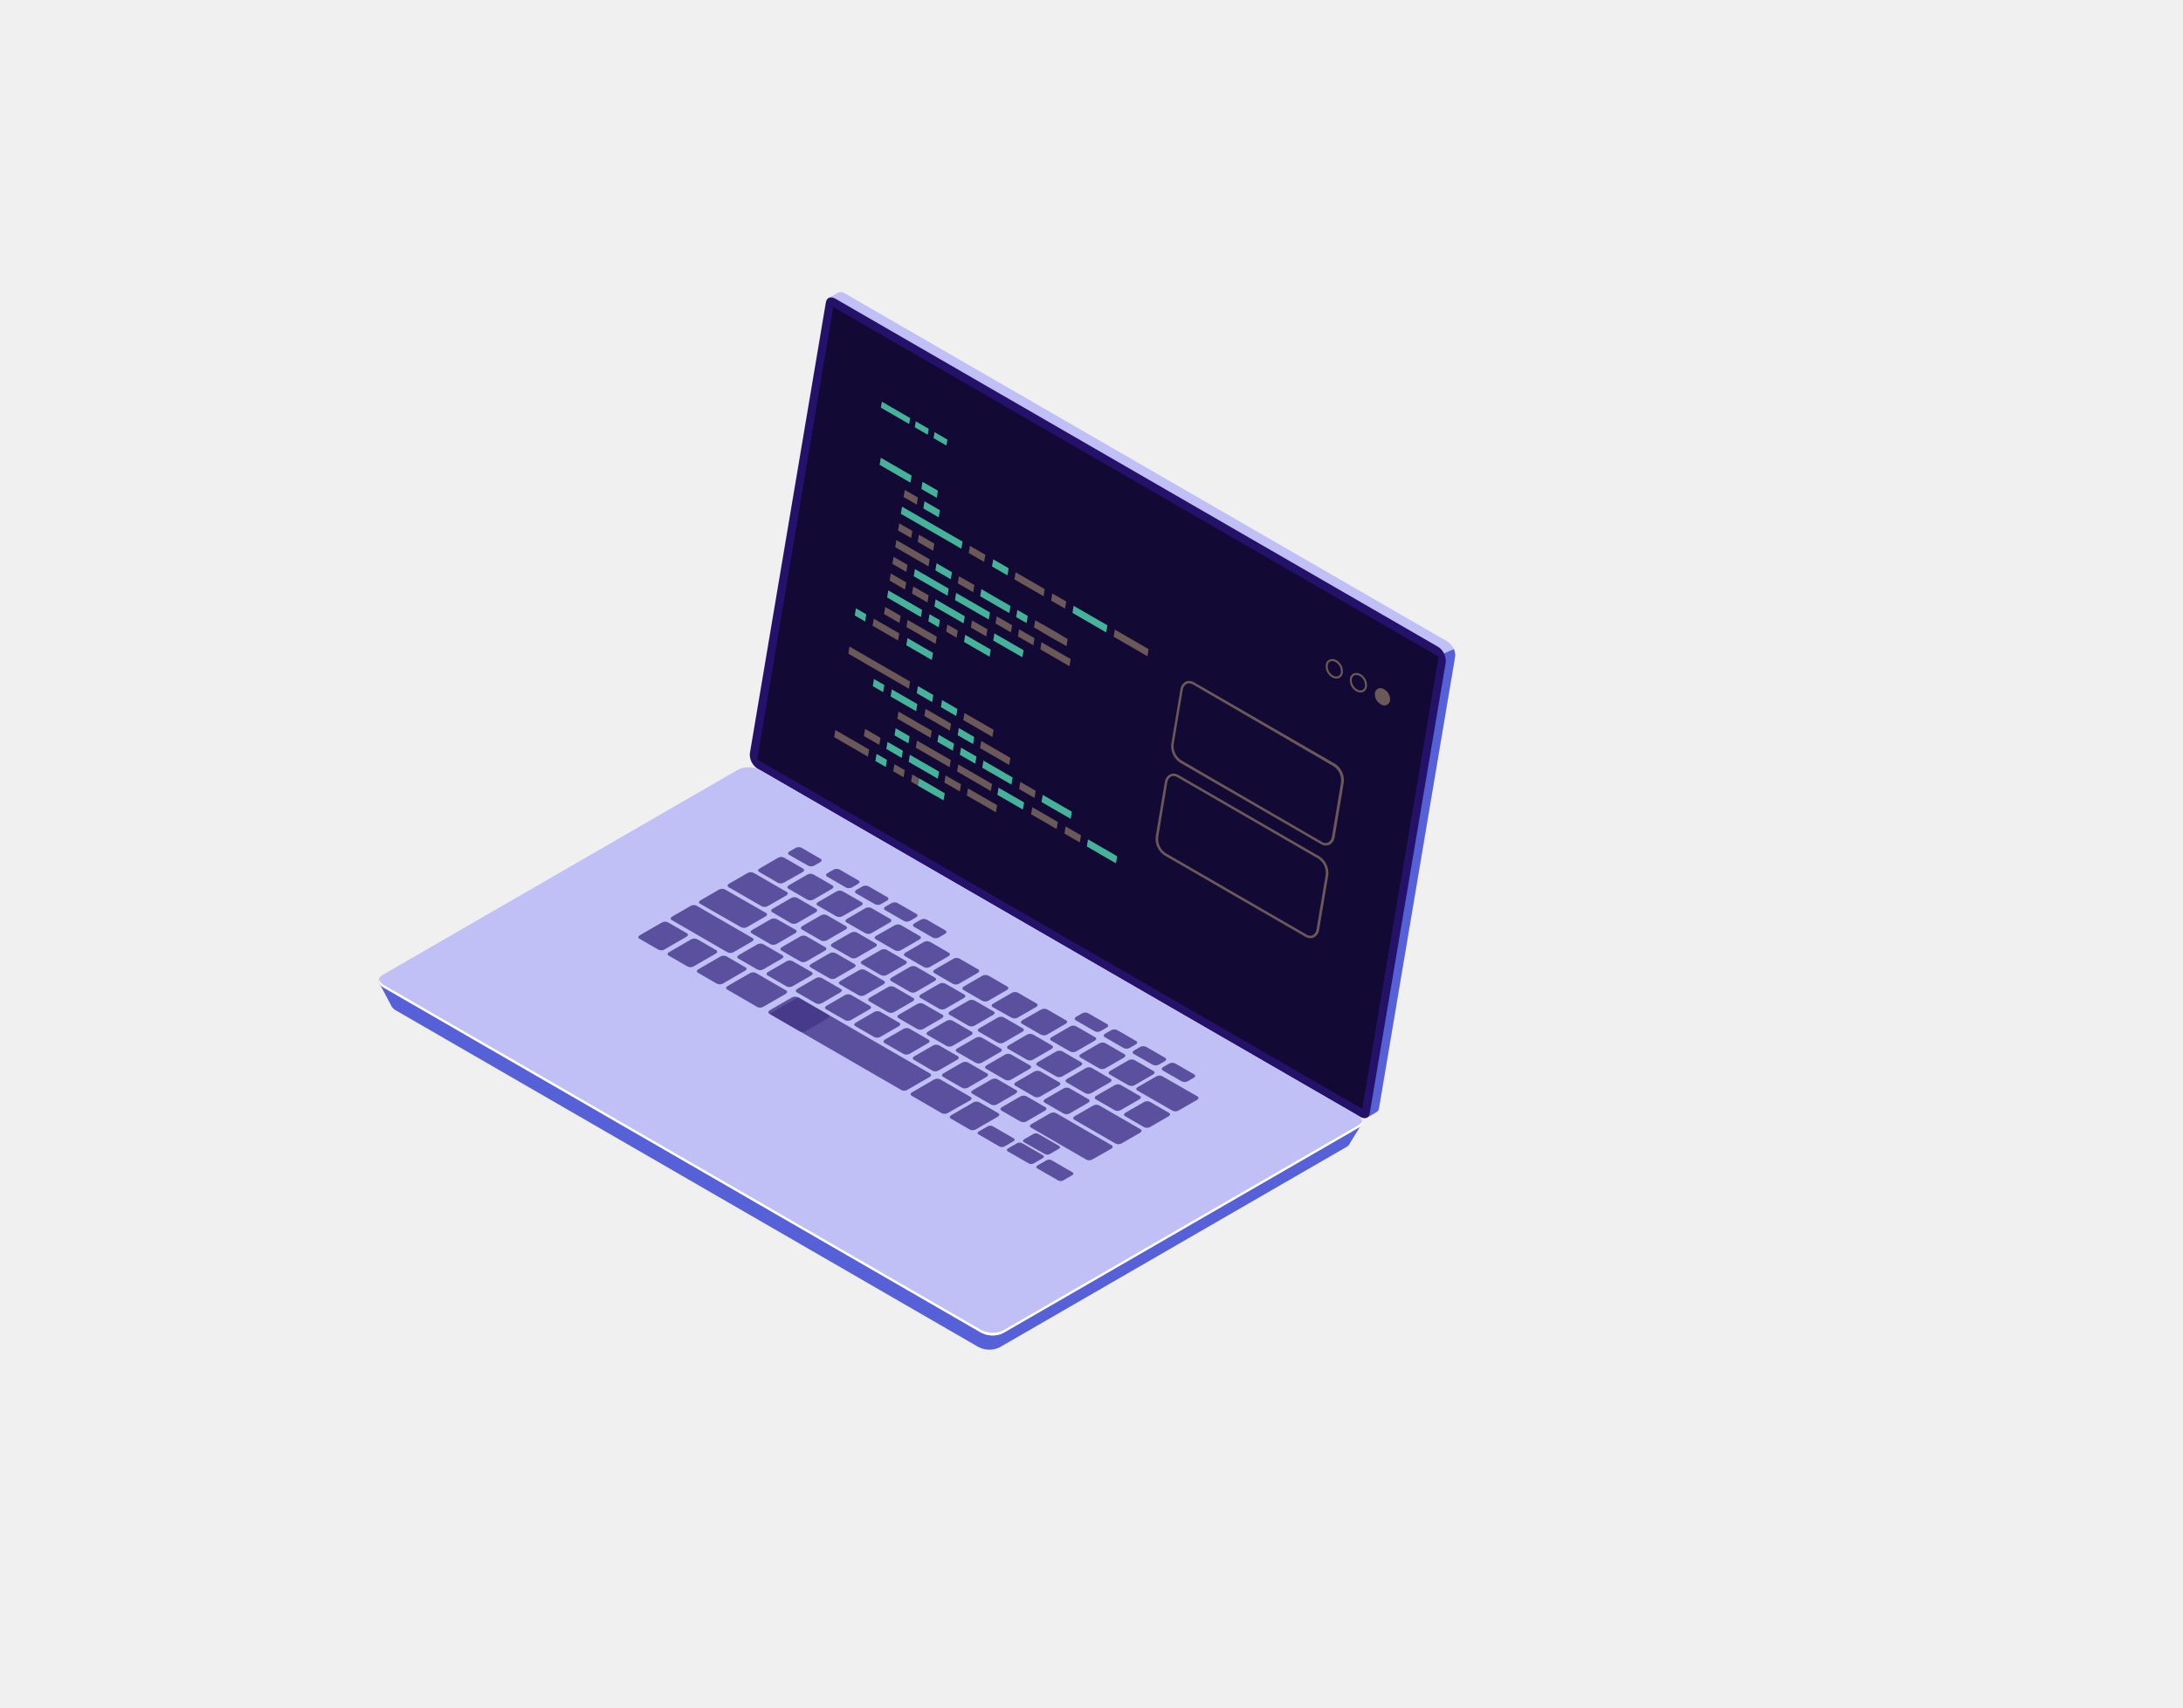
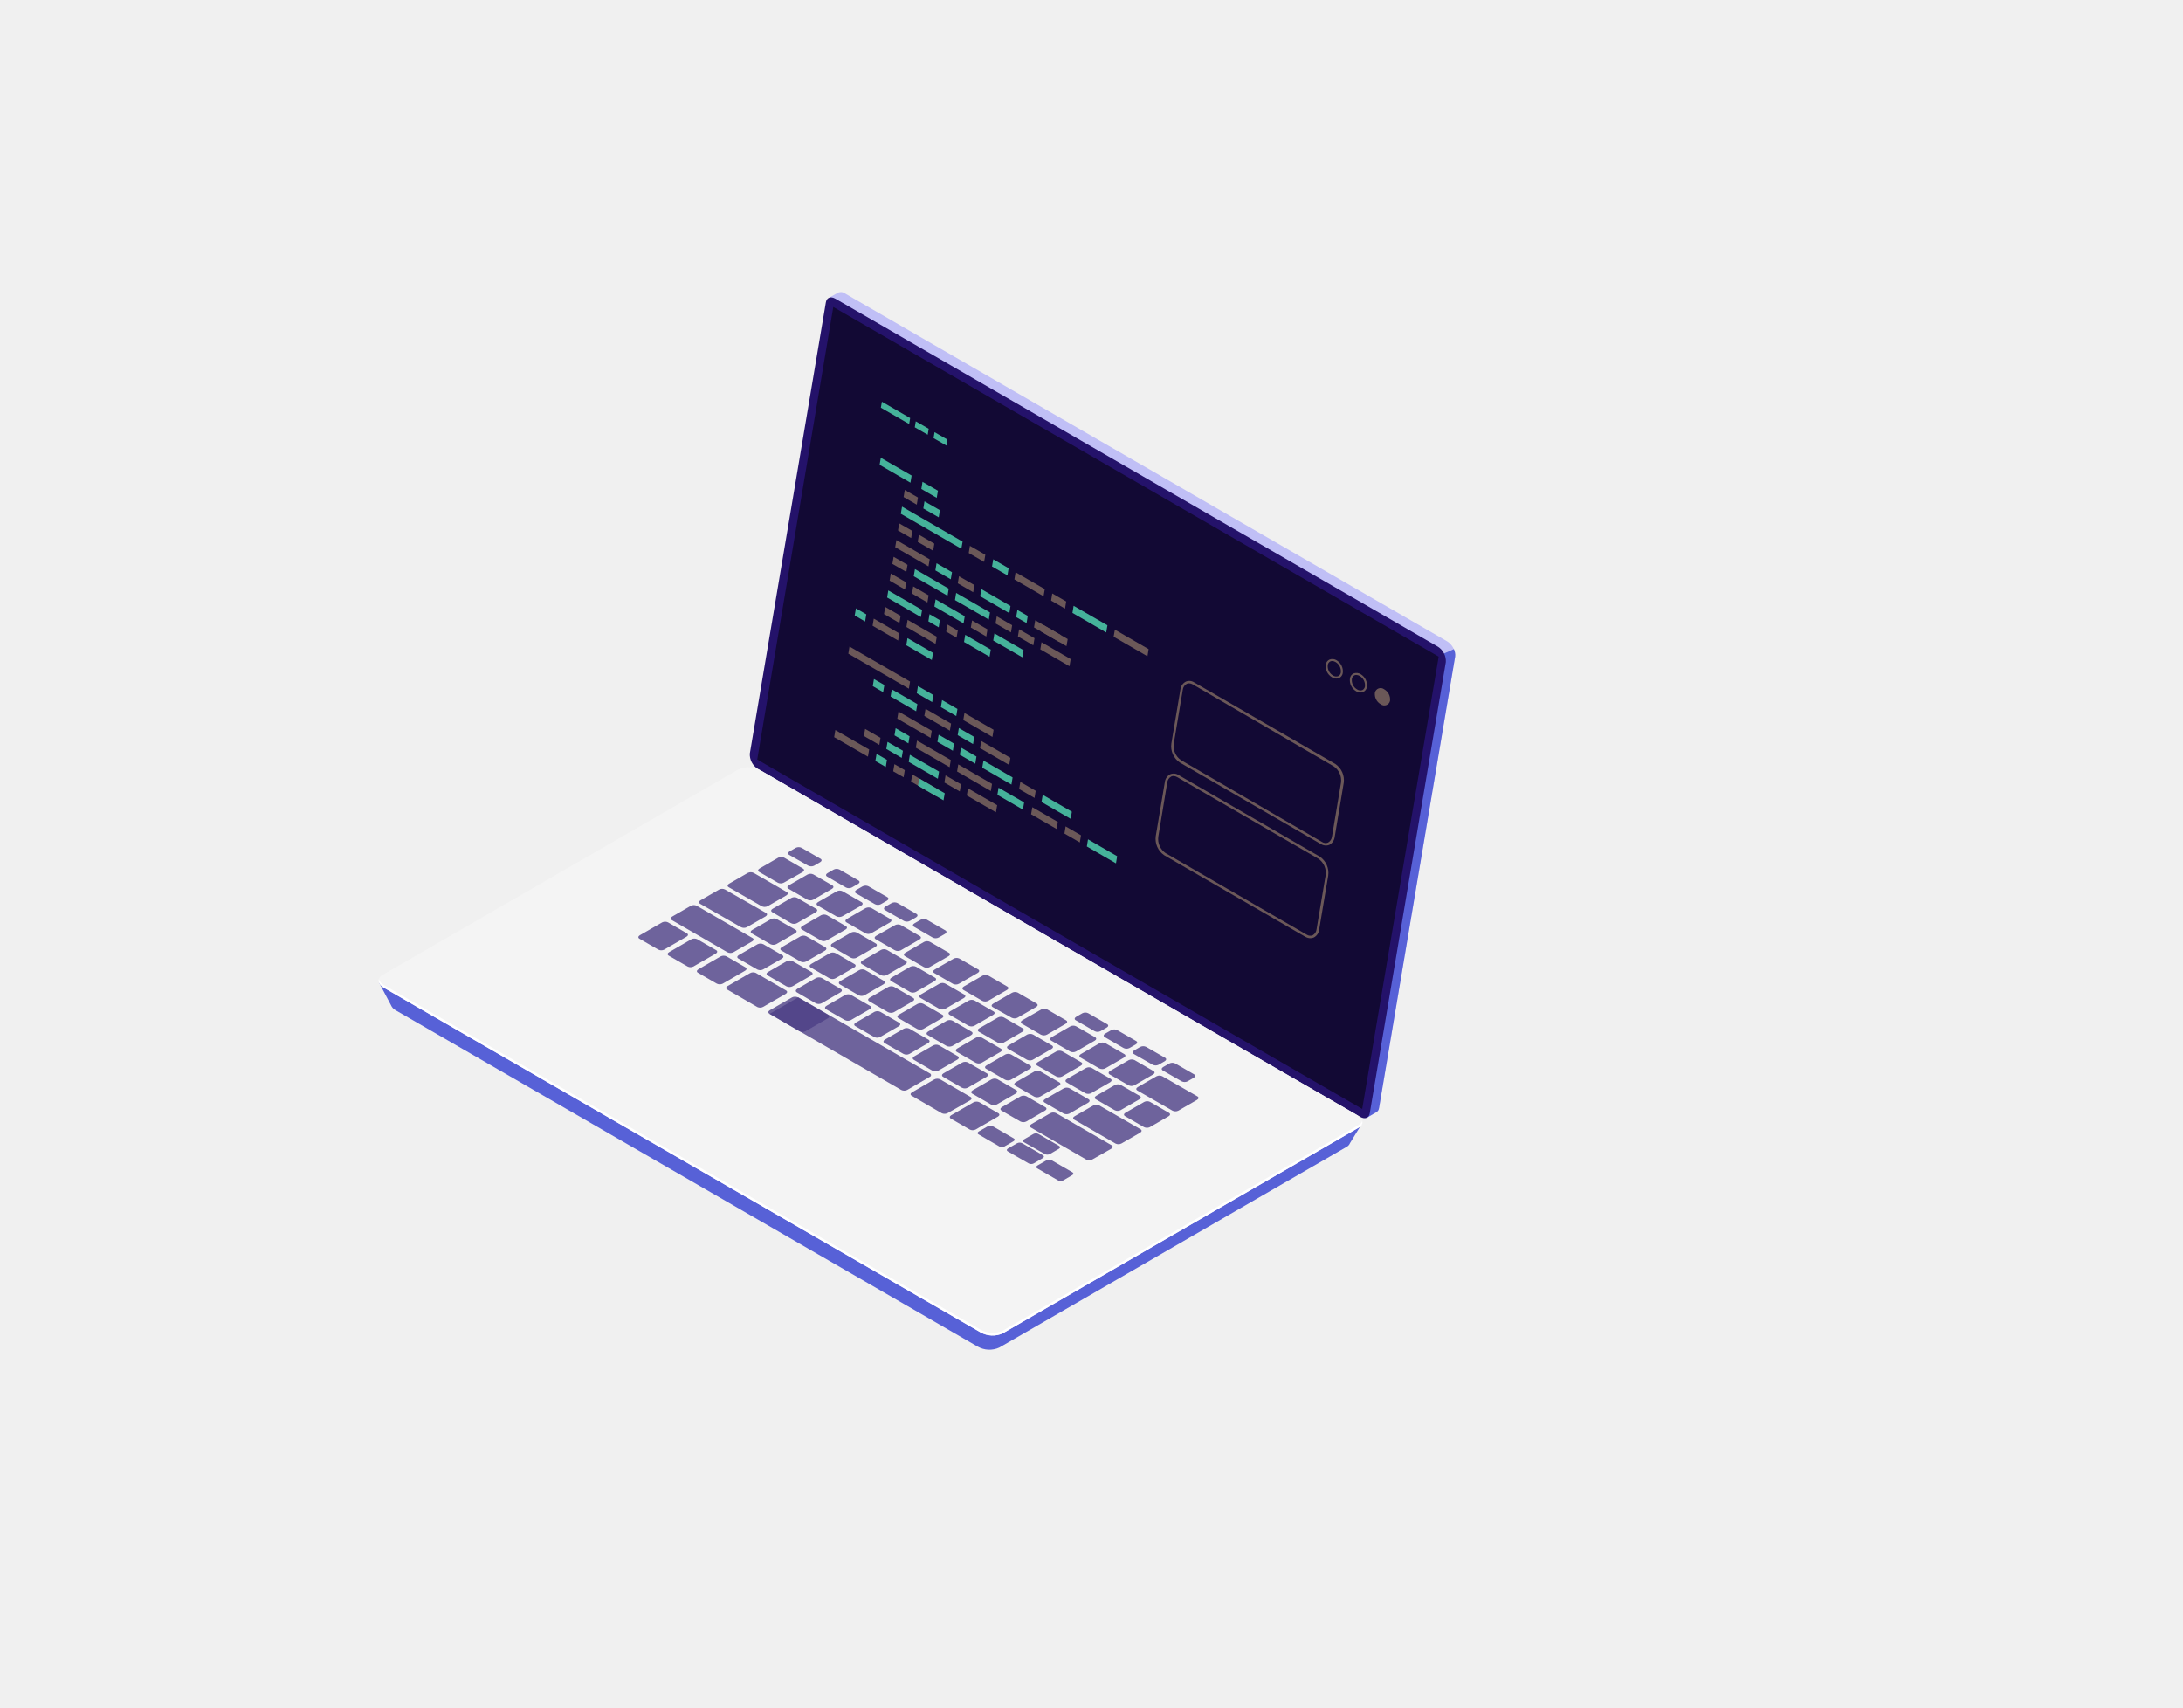
<svg xmlns="http://www.w3.org/2000/svg" xmlns:xlink="http://www.w3.org/1999/xlink" id="hero-laptop" viewBox="0 0 980.605 767.06">
  <defs>
    <linearGradient id="hero_gradient" y1="768" x2="1" y2="768" gradientTransform="matrix(496.4352 0 0 -496.4352 649.414 381490.405)" gradientUnits="userSpaceOnUse">
      <stop offset="0" stop-color="#45B29A" stop-opacity=".5" />
      <stop offset="1" stop-color="#45B29A" stop-opacity="0" />
    </linearGradient>
    <linearGradient id="hero_gradient_2" y1="768.45" x2="1" y2="768.45" gradientTransform="matrix(93801.867 0 0 -93801.867 80445.236 72082334.593)" gradientUnits="userSpaceOnUse">
      <stop offset="0" stop-color="#f75f37" stop-opacity=".155" />
      <stop offset=".02" stop-color="#f75f37" stop-opacity=".155" />
      <stop offset="1" stop-color="#0f054c" stop-opacity=".5" />
    </linearGradient>
    <linearGradient id="hero_gradient_3" y1="768" x2="1" y2="768" gradientTransform="matrix(-441.8268 0 0 441.8268 797.71 -338801.64)" gradientUnits="userSpaceOnUse">
      <stop offset="0" stop-color="#5761d7" />
      <stop offset=".18" stop-color="#5c66d9" />
      <stop offset=".39" stop-color="#6a73df" />
      <stop offset=".61" stop-color="#8289e8" />
      <stop offset=".85" stop-color="#a3a7f5" />
      <stop offset="1" stop-color="#bcbeff" />
    </linearGradient>
    <linearGradient id="hero_gradient_4" y1="768" x2="1" y2="768" gradientTransform="matrix(-441.8268 0 0 441.8268 657.538 -338811.922)" gradientUnits="userSpaceOnUse">
      <stop offset="0" stop-color="#c0bff6" />
      <stop offset=".29" stop-color="#c5c4f7" />
      <stop offset=".64" stop-color="#d3d2f9" />
      <stop offset="1" stop-color="#e9e9fd" />
    </linearGradient>
    <linearGradient id="hero_gradient_5" y1="769.195" x2="1" y2="769.195" gradientTransform="matrix(37188.924 0 0 -37188.924 14547.48 28605861.33)" xlink:href="#hero_gradient_4" />
    <linearGradient id="hero_gradient_6" y1="739.164" x2="1" y2="739.164" gradientTransform="matrix(-1097.236 0 0 1097.236 -2042.072 -810639.844)" xlink:href="#hero_gradient_3" />
    <linearGradient id="hero_gradient_7" y1="767.397" x2="1" y2="767.397" gradientTransform="matrix(-74209.36 0 0 74209.36 -26041.628 -56947526.403)" xlink:href="#hero_gradient_3" />
    <linearGradient id="hero_gradient_8" y1="768.615" x2="1" y2="768.615" gradientTransform="matrix(74290.413 0 0 -74290.413 52163.459 57101215.966)" xlink:href="#hero_gradient_4" />
    <linearGradient id="hero_gradient_9" y1="768.982" x2="1" y2="768.982" gradientTransform="scale(1958.136 -1958.136) rotate(-22.966 -1896.11 367.912)" gradientUnits="userSpaceOnUse">
      <stop offset="0" stop-color="#45B29A" stop-opacity=".5" />
      <stop offset=".02" stop-color="#f75f37" stop-opacity=".5" />
      <stop offset=".13" stop-color="#c14a3c" stop-opacity=".5" />
      <stop offset=".24" stop-color="#913840" stop-opacity=".5" />
      <stop offset=".35" stop-color="#692844" stop-opacity=".5" />
      <stop offset=".47" stop-color="#491b47" stop-opacity=".5" />
      <stop offset=".59" stop-color="#2f1149" stop-opacity=".5" />
      <stop offset=".72" stop-color="#1d0a4b" stop-opacity=".5" />
      <stop offset=".85" stop-color="#12064c" stop-opacity=".5" />
      <stop offset="1" stop-color="#0f054c" stop-opacity=".5" />
    </linearGradient>
    <linearGradient id="hero_gradient_10" y1="767.272" x2="1" y2="767.272" gradientTransform="scale(4172.041 -4172.041) rotate(-55.446 -730.899 381.845)" gradientUnits="userSpaceOnUse">
      <stop offset="0" stop-color="#bcbeff" />
      <stop offset=".23" stop-color="#aaadf8" />
      <stop offset=".68" stop-color="#7c83e5" />
      <stop offset="1" stop-color="#5761d7" />
    </linearGradient>
    <linearGradient id="hero_gradient_11" y1="769.001" x2="1" y2="769.001" gradientTransform="matrix(6953.59 0 0 -6953.59 6355.448 5347552.644)" gradientUnits="userSpaceOnUse">
      <stop offset="0" stop-color="#e9e9fd" />
      <stop offset=".36" stop-color="#d3d2f9" />
      <stop offset=".71" stop-color="#c5c4f7" />
      <stop offset="1" stop-color="#c0bff6" />
    </linearGradient>
    <linearGradient id="hero_gradient_12" x1="0" y1="767.999" x2=".999" y2="767.999" gradientTransform="scale(123.8687 -123.8687) rotate(-29.991 -1439.069 368.74)" xlink:href="#hero_gradient_10" />
    <linearGradient id="hero_gradient_13" y1="768" x2="1" y2="768" gradientTransform="scale(110.4434 -110.4434) rotate(-29.982 -1440.07 366.791)" gradientUnits="userSpaceOnUse">
      <stop offset="0" stop-color="#5761d7" />
      <stop offset=".24" stop-color="#5761d7" />
      <stop offset=".39" stop-color="#7a82e5" />
      <stop offset=".55" stop-color="#979cf0" />
      <stop offset=".7" stop-color="#acaff8" />
      <stop offset=".85" stop-color="#b8bafd" />
      <stop offset="1" stop-color="#bcbeff" />
    </linearGradient>
    <linearGradient id="hero_gradient_14" x1="0" y1="767.999" x2="1" y2="767.999" gradientTransform="matrix(135.1522 0 0 -135.1522 840.357 104413.13)" xlink:href="#hero_gradient_11" />
    <linearGradient id="hero_gradient_15" y1="770.708" y2="770.708" gradientTransform="matrix(6530.363 0 0 -6530.363 33161.484 5033619.264)" xlink:href="#hero_gradient_11" />
    <linearGradient id="hero_gradient_16" x1="0" y1="768" x2="1" y2="768" gradientTransform="matrix(0 -218.4861 -218.4861 0 168705.255 649.192)" gradientUnits="userSpaceOnUse">
      <stop offset="0" stop-color="#6B5858" stop-opacity=".5" />
      <stop offset="1" stop-color="#6B5858" stop-opacity="0" />
    </linearGradient>
    <linearGradient id="hero_gradient_17" y1="768" x2="1" y2="768" gradientTransform="matrix(126.612 0 0 -126.612 194.343 97792.836)" gradientUnits="userSpaceOnUse">
      <stop offset="0" stop-color="#bcbeff" />
      <stop offset=".15" stop-color="#a3a7f5" />
      <stop offset=".39" stop-color="#8289e8" />
      <stop offset=".61" stop-color="#6a73df" />
      <stop offset=".82" stop-color="#5c66d9" />
      <stop offset="1" stop-color="#5761d7" />
    </linearGradient>
    <linearGradient id="hero_gradient_19" y1="770.434" x2="1" y2="770.434" gradientTransform="matrix(6099.031 0 0 -6099.031 205.752 4699434.363)" xlink:href="#hero_gradient_4" />
    <linearGradient id="hero_gradient_20" y1="770.607" x2="1" y2="770.607" gradientTransform="matrix(5281.642 0 0 -5281.642 415.674 4070604.154)" xlink:href="#hero_gradient_4" />
    <linearGradient id="hero_gradient_21" y1="768" x2="1" y2="768" gradientTransform="matrix(0 204.3903 204.3903 0 -156713.907 349.733)" gradientUnits="userSpaceOnUse">
      <stop offset="0" stop-color="#f75f37" stop-opacity="0" />
      <stop offset=".98" stop-color="#f75f37" stop-opacity=".5" />
      <stop offset="1" stop-color="#45B29A" stop-opacity=".5" />
    </linearGradient>
    <radialGradient id="hero_gradient_18" cx="0" cy="768" r="1" gradientTransform="matrix(73.58078 0 0 -73.63513 317.748 57125.944)" gradientUnits="userSpaceOnUse">
      <stop offset="0" stop-color="#6B5858" stop-opacity=".5" />
      <stop offset="1" stop-color="#0f054c" stop-opacity=".5" />
    </radialGradient>
    <style>.cls-1{fill:#6b5858}.cls-2{fill:#45b29a}.cls-19{fill:#24126a;fill-opacity:.8}</style>
  </defs>
  <g id="laptop">
    <path d="M535.206 336.585l33.847-201.077-2.628-1.13 3.995-2.262a2.969 2.969 0 013.153.236l270.672 156.37a7.658 7.658 0 013.495 6.89l-34.162 202.68a2.475 2.475 0 01-1.42 2.052l-3.993 2.314-.684-3.735h.237L538.674 343.501a7.654 7.654 0 01-3.468-6.916z" transform="translate(-194.106 -.583)" fill="url(#hero_gradient_5)" />
    <path d="M842.72 294.14l4.469-1.973a6.057 6.057 0 01.551 3.366l-34.162 202.68a2.474 2.474 0 01-1.42 2.053l-3.994 2.313-.683-3.734h.236l-13.638-7.889z" transform="translate(-194.106 -.583)" fill="url(#hero_gradient_6)" />
    <path d="M534.471 345.921l270.672 156.37c2.103 1.21 3.89.526 4.257-1.657l34.163-202.655a7.628 7.628 0 00-3.521-6.89L569.344 134.746c-2.103-1.183-3.89-.5-4.257 1.657l-34.163 202.68a7.625 7.625 0 003.548 6.838z" transform="translate(-194.106 -.583)" fill="#24126a" />
    <path d="M568.421 138.48l271.934 157.053-34.346 203.18-271.75-156.948 34.163-203.285z" transform="translate(-194.106 -.583)" fill-opacity=".51" />
    <path d="M364.314 441.858l14.77 7.73 148.133-85.573a10.683 10.683 0 019.671.394l255.43 147.586c2.443-1.368 13.612-6.732 13.612-6.732l-5.413 8.809a3.286 3.286 0 01-1.525 1.684L643.001 605.88a10.69 10.69 0 01-9.671-.395L371.908 454.428a4.58 4.58 0 01-2.181-2.34l-5.414-10.23z" transform="translate(-194.106 -.583)" fill="url(#hero_gradient_7)" />
-     <path d="M366.6 444.303l268.045 154.792a11.031 11.031 0 009.907.394l159.749-92.36c2.628-1.472 2.207-4.024-.71-5.733L535.73 346.605a11.028 11.028 0 00-9.907-.395L365.89 438.57c-2.524 1.473-2.208 4.023.709 5.733z" transform="translate(-194.106 -.583)" fill="url(#hero_gradient_8)" />
+     <path d="M366.6 444.303l268.045 154.792a11.031 11.031 0 009.907.394l159.749-92.36c2.628-1.472 2.207-4.024-.71-5.733L535.73 346.605a11.028 11.028 0 00-9.907-.395L365.89 438.57c-2.524 1.473-2.208 4.023.709 5.733z" transform="translate(-194.106 -.583)" fill="#f4f4f4" />
    <path d="M366.6 443.093l268.045 154.792a11.11 11.11 0 009.907.421l159.88-92.386a3.097 3.097 0 001.604-1.867 2.63 2.63 0 01-1.603 3.077l-159.881 92.36a11.028 11.028 0 01-9.907-.395L366.6 444.303c-1.892-1.104-2.628-2.63-2.313-3.866a4.55 4.55 0 002.313 2.656z" transform="translate(-194.106 -.583)" fill="#fff" />
    <g opacity=".8">
      <path class="cls-19" d="M489.85 427.157l-8.516-4.917c-.682-.395-.603-1.078.184-1.552l10.04-5.786a3.016 3.016 0 012.627 0l8.488 4.918c.683.394.604 1.078-.184 1.526l-10.038 5.81a2.967 2.967 0 01-2.602 0zm13.138 7.573l-8.515-4.891c-.683-.395-.604-1.105.184-1.552l10.038-5.812a3.024 3.024 0 012.628 0l8.489 4.918c.683.394.604 1.078-.184 1.551l-10.039 5.787a2.89 2.89 0 01-2.601 0zm13.115 7.704l-8.488-4.917c-.684-.395-.605-1.078.184-1.525l10.038-5.812a2.964 2.964 0 012.628 0l8.515 4.917c.683.395.603 1.078-.184 1.526l-10.04 5.811a3.019 3.019 0 01-2.653 0zm18.184-6.364l-8.515-4.918c-.683-.394-.604-1.078.184-1.551l8.436-4.866a2.964 2.964 0 012.628 0l8.514 4.919c.684.394.605 1.078-.184 1.525l-8.435 4.865a2.894 2.894 0 01-2.628.026zm13.113 7.574l-8.489-4.918c-.683-.394-.604-1.078.184-1.525l8.435-4.865a2.888 2.888 0 012.628 0l8.515 4.891c.683.394.604 1.105-.21 1.552l-8.41 4.865a3.019 3.019 0 01-2.653 0zm13.14 7.602l-8.488-4.918c-.683-.394-.604-1.078.184-1.552l8.436-4.865a2.972 2.972 0 012.628 0l8.514 4.918c.683.394.578 1.078-.21 1.525l-8.41 4.892a3.018 3.018 0 01-2.653 0zm13.14 7.574l-8.515-4.892c-.683-.394-.578-1.105.21-1.552l8.41-4.865a3.024 3.024 0 012.628 0l8.488 4.892c.683.395.605 1.105-.184 1.552l-8.435 4.865a2.969 2.969 0 01-2.603 0zm13.138 7.6l-8.514-4.919c-.683-.394-.604-1.078.183-1.525l8.436-4.892a3.026 3.026 0 012.628 0l8.489 4.919c.682.395.603 1.078-.185 1.552l-8.436 4.864a2.966 2.966 0 01-2.601 0zm13.139 7.573l-8.515-4.892c-.683-.393-.604-1.103.184-1.55l8.436-4.866a2.972 2.972 0 012.628 0l8.514 4.918c.683.395.605 1.078-.184 1.525l-8.41 4.865a2.886 2.886 0 01-2.653 0zm13.115 7.6l-8.489-4.97c-.683-.394-.604-1.079.185-1.526l8.435-4.865a2.893 2.893 0 012.628-.132l8.515 4.918c.683.395.578 1.078-.21 1.552l-8.41 4.865a3.017 3.017 0 01-2.654.158zm13.138 7.599l-8.488-4.917c-.683-.395-.604-1.078.184-1.552l8.435-4.864a2.964 2.964 0 012.628 0l8.514 4.917c.684.394.58 1.078-.21 1.525l-8.409 4.866a2.944 2.944 0 01-2.654.025zm13.14 7.574l-8.515-4.917c-.683-.395-.578-1.078.21-1.525l8.41-4.866a2.947 2.947 0 012.628-.131l8.488 4.918c.683.394.604 1.078-.184 1.55l-8.435 4.867a2.972 2.972 0 01-2.603.104zm13.138 7.602l-8.514-4.917c-.683-.395-.604-1.078.183-1.552l8.436-4.865a3.016 3.016 0 012.628 0l8.489 4.917c.682.395.603 1.078-.184 1.526l-8.436 4.891a2.967 2.967 0 01-2.602 0zm-98.859-71.898l-8.514-4.919c-.684-.395-.578-1.078.21-1.525l8.409-4.865a2.94 2.94 0 012.628 0l8.488 4.917c.684.395.604 1.078-.184 1.552l-8.435 4.865a2.97 2.97 0 01-2.602-.026zm-13.323-7.707l-8.515-4.918c-.684-.395-.605-1.078.184-1.525l8.435-4.865a2.937 2.937 0 012.628 0l8.462 4.786c.683.394.604 1.105-.183 1.552l-8.437 4.865a2.968 2.968 0 01-2.574.105zm-13.352-7.706l-18.394-10.52c-.684-.394-.605-1.078.184-1.525l8.435-4.865a2.89 2.89 0 012.628 0l18.395 10.52c.683.394.604 1.078-.184 1.55l-8.436 4.867a2.968 2.968 0 01-2.628-.027zm9.33-9.388l-14.874-8.574c-.683-.394-.604-1.104.184-1.551l8.436-4.866a3.024 3.024 0 012.627 0l14.848 8.574c.683.394.604 1.078-.184 1.551l-8.436 4.866a2.969 2.969 0 01-2.601 0zm30.483 32.4l-8.514-4.918c-.683-.394-.604-1.078.21-1.551l8.41-4.865a3.016 3.016 0 012.628 0l8.487 4.917c.683.395.605 1.079-.183 1.526l-8.436 4.865a2.89 2.89 0 01-2.602.026zm13.139 7.625l-8.515-4.917c-.683-.395-.604-1.079.184-1.526l8.435-4.865a2.89 2.89 0 012.628-.131l8.515 4.917c.684.395.605 1.105-.184 1.552l-8.435 4.865a2.97 2.97 0 01-2.628.105zm13.115 7.548l-8.488-4.918c-.683-.395-.605-1.078.184-1.552l8.435-4.865a2.964 2.964 0 012.628 0l8.515 4.918c.683.394.604 1.079-.184 1.525l-8.436 4.892a3.019 3.019 0 01-2.654 0zm13.139 7.574l-8.489-4.918c-.683-.394-.604-1.079.185-1.525l8.435-4.866a2.89 2.89 0 012.628 0l8.514 4.892c.683.394.578 1.105-.21 1.552l-8.41 4.865a3.019 3.019 0 01-2.653 0zm13.139 7.602l-8.514-4.919c-.684-.393-.578-1.078.21-1.551l8.409-4.865a3.024 3.024 0 012.628 0L630.52 464c.684.394.605 1.078-.184 1.552l-8.436 4.865a2.966 2.966 0 01-2.601 0zm13.138 7.573l-8.514-4.891c-.683-.394-.604-1.105.183-1.552l8.437-4.865a3.025 3.025 0 012.628 0l8.487 4.918c.683.394.605 1.078-.183 1.525l-8.436 4.865a2.892 2.892 0 01-2.602 0zm13.141 7.6l-8.515-4.918c-.683-.394-.603-1.078.184-1.525l8.436-4.892a2.97 2.97 0 012.627 0l8.515 4.918c.684.395.605 1.079-.184 1.552l-8.435 4.865a2.964 2.964 0 01-2.628 0zm13.113 7.599l-8.488-4.918c-.684-.393-.605-1.103.184-1.55l8.435-4.866a2.972 2.972 0 012.628 0l8.515 4.918c.683.395.604 1.078-.184 1.525l-8.436 4.865a2.939 2.939 0 01-2.654.027zm13.139 7.574l-8.488-4.917c-.684-.395-.605-1.078.184-1.525l8.435-4.866a2.888 2.888 0 012.628 0l8.514 4.918c.683.395.579 1.078-.21 1.552l-8.41 4.865a3.015 3.015 0 01-2.653-.027zm23.361 13.491l-18.552-10.73c-.683-.394-.605-1.077.184-1.525l8.435-4.865a2.889 2.889 0 012.628 0l18.553 10.703c.684.395.604 1.078-.184 1.552l-8.436 4.865a2.965 2.965 0 01-2.628 0zm25.571-14.779l-15.767-9.045c-.683-.395-.604-1.08.183-1.526l8.437-4.865a2.888 2.888 0 012.628 0l15.766 9.046c.683.395.605 1.105-.183 1.552l-8.436 4.865a2.968 2.968 0 01-2.628-.027zM589.76 438.568l-8.514-4.918c-.683-.394-.578-1.078.21-1.525l8.41-4.865a2.937 2.937 0 012.627 0l8.489 4.918c.683.394.604 1.078-.184 1.552l-8.41 4.865a3.022 3.022 0 01-2.628-.027zm-13.453-7.784l-8.514-4.891c-.683-.394-.578-1.105.21-1.552l8.41-4.865a3.024 3.024 0 012.627 0l8.489 4.918c.683.394.604 1.078-.184 1.525l-8.436 4.865a2.891 2.891 0 01-2.602 0zm-13.455-7.758l-8.514-4.918c-.683-.394-.605-1.078.184-1.552l8.435-4.864a2.972 2.972 0 012.628 0l8.514 4.918c.683.393.605 1.078-.184 1.525L565.48 423a2.885 2.885 0 01-2.628.026zm-13.482-7.784l-8.383-4.918c-.683-.394-.604-1.078.184-1.525l8.435-4.892a2.972 2.972 0 012.628 0l8.515 4.918c.683.395.577 1.079-.21 1.552l-8.41 4.865a3.019 3.019 0 01-2.759 0zm53.531 30.928l-8.514-4.918c-.683-.394-.579-1.078.21-1.55l8.41-4.867a3.024 3.024 0 012.627 0l8.488 4.918c.683.395.604 1.078-.183 1.526l-8.437 4.891a2.968 2.968 0 01-2.6 0zm13.139 7.574l-8.515-4.917c-.683-.395-.605-1.078.184-1.527l8.436-4.865a2.888 2.888 0 012.627 0l8.515 4.892c.683.395.605 1.105-.184 1.552l-8.435 4.865a2.965 2.965 0 01-2.628 0zm13.139 7.6l-8.514-4.918c-.684-.394-.605-1.079.184-1.551l8.435-4.865a2.963 2.963 0 012.628 0l8.515 4.917c.682.395.603 1.078-.184 1.525l-8.436 4.891a2.964 2.964 0 01-2.628 0zm13.115 7.573l-8.489-4.891c-.683-.394-.604-1.104.184-1.551l8.436-4.866a2.972 2.972 0 012.628 0l8.513 4.918c.684.395.58 1.078-.21 1.525l-8.409 4.865a2.934 2.934 0 01-2.653 0zm13.138 7.706l-8.514-4.917c-.683-.395-.578-1.078.21-1.526l8.41-4.89a3.016 3.016 0 012.627 0l8.489 4.916c.683.395.604 1.079-.184 1.552l-8.435 4.865a2.968 2.968 0 01-2.603 0zm13.139 7.496l-8.514-4.865c-.683-.394-.579-1.105.21-1.552l8.41-4.865a3.024 3.024 0 012.627 0l8.488 4.918c.683.394.604 1.078-.184 1.525l-8.436 4.865a2.886 2.886 0 01-2.601-.026zm13.141 7.574l-8.515-4.918c-.683-.395-.604-1.079.184-1.526l8.437-4.865a2.884 2.884 0 012.627-.132l8.514 4.918c.684.394.605 1.079-.184 1.551l-8.435 4.866a2.97 2.97 0 01-2.628.106zm13.138 7.599l-8.514-4.918c-.683-.395-.605-1.078.184-1.552l8.435-4.865a2.964 2.964 0 012.628 0l8.515 4.917c.683.395.604 1.08-.184 1.527l-8.436 4.864a2.891 2.891 0 01-2.627.027zm13.114 7.574l-8.489-4.918c-.683-.395-.605-1.078.184-1.526l8.435-4.864a2.889 2.889 0 012.628 0l8.514 4.917c.684.395.58 1.104-.21 1.551l-8.409 4.865a3.019 3.019 0 01-2.653-.025zM582.85 419.794l-8.514-4.892c-.683-.395-.579-1.105.21-1.552l8.41-4.865a3.016 3.016 0 012.628 0l8.487 4.917c.683.395.605 1.078-.183 1.525l-8.436 4.866a2.891 2.891 0 01-2.602 0zm-12.956-7.548l-8.514-4.917c-.684-.395-.605-1.08.183-1.527l8.436-4.864a2.888 2.888 0 012.628 0l8.514 4.891c.683.395.605 1.105-.184 1.552l-8.436 4.76a2.962 2.962 0 01-2.627.105zm-13.139-7.548l-8.487-4.918c-.684-.395-.605-1.078.183-1.525l8.436-4.865a2.89 2.89 0 012.628 0l8.514 4.917c.683.395.578 1.105-.21 1.552l-8.41 4.865a3.021 3.021 0 01-2.654-.026zm-13.139-7.548l-8.515-4.918c-.683-.393-.578-1.078.211-1.525l8.409-4.865a2.946 2.946 0 012.628 0l8.488 4.918c.683.394.605 1.079-.184 1.552l-8.41 4.733a2.968 2.968 0 01-2.627.105zm13.456-7.757l-8.489-4.813c-.683-.395-.604-1.079.184-1.552l2.786-1.604a2.964 2.964 0 012.628 0l8.514 4.918c.683.394.604 1.078-.184 1.525l-2.786 1.63a3.017 3.017 0 01-2.653-.105zm17.054 9.861l-8.488-4.918c-.684-.394-.605-1.105.184-1.552l2.785-1.604a2.973 2.973 0 012.628 0l8.515 4.918c.683.394.604 1.078-.184 1.525l-2.786 1.604a2.941 2.941 0 01-2.654.027zm13.032 7.496l-8.514-4.892c-.683-.395-.604-1.105.184-1.552l2.786-1.604a3.013 3.013 0 012.627 0l8.488 4.892c.684.42.605 1.104-.184 1.551l-2.785 1.604a2.891 2.891 0 01-2.602 0zm13.009 7.521l-8.514-4.892c-.683-.394-.578-1.104.184-1.551l2.812-1.604a2.886 2.886 0 012.627 0l8.515 4.891c.684.394.578 1.104-.21 1.552l-2.786 1.604a2.972 2.972 0 01-2.628 0zm13.009 7.519l-8.515-4.918c-.683-.395-.578-1.078.21-1.525l2.786-1.604a2.884 2.884 0 012.628-.132l8.514 4.918c.683.394.578 1.104-.21 1.551l-2.785 1.605a2.97 2.97 0 01-2.628.105zm72.66 42l-8.514-4.918c-.684-.395-.58-1.079.21-1.552l2.785-1.605a2.972 2.972 0 012.628 0l8.515 4.919c.683.395.578 1.078-.21 1.525l-2.786 1.604a2.886 2.886 0 01-2.628.026zm13.008 7.573l-8.487-4.917c-.683-.395-.605-1.105.183-1.552l2.787-1.604a2.964 2.964 0 012.628 0l8.514 4.917c.683.395.604 1.078-.185 1.525l-2.785 1.605a2.946 2.946 0 01-2.655.026zm12.957 7.444l-8.435-4.813c-.684-.394-.605-1.104.184-1.552l2.786-1.604a2.972 2.972 0 012.628 0l8.514 4.892c.683.395.604 1.104-.184 1.552l-2.786 1.603a2.943 2.943 0 01-2.707-.078zm13.139 7.521l-8.514-4.891c-.683-.395-.605-1.105.183-1.552l2.787-1.604a2.935 2.935 0 012.626 0l8.489 4.892c.683.394.605 1.104-.184 1.551l-2.786 1.604a2.967 2.967 0 01-2.601 0zm-128.95-58.935l-8.516-4.918c-.683-.395-.604-1.078.184-1.525l8.515-4.813a2.97 2.97 0 012.627 0l8.515 4.918c.683.394.605 1.078-.184 1.552l-8.435 4.865a2.966 2.966 0 01-2.707-.079zm13.138 7.6l-8.514-4.918c-.683-.395-.605-1.105.184-1.552l8.435-4.865a2.963 2.963 0 012.628 0l8.515 4.918c.682.394.604 1.078-.184 1.525l-8.436 4.865a2.893 2.893 0 01-2.628.027zm13.112 7.574l-8.487-4.919c-.683-.393-.604-1.078.184-1.525l8.436-4.865a2.893 2.893 0 012.628-.132l8.514 4.918c.683.395.578 1.078-.21 1.552l-8.41 4.865a3.02 3.02 0 01-2.654.106zm13.142 7.599l-8.515-4.918c-.656-.394-.578-1.078.21-1.552l8.41-4.865a3.026 3.026 0 012.628 0l8.488 4.918c.684.394.605 1.078-.184 1.526l-8.41 4.865a2.943 2.943 0 01-2.627.026zm13.138 7.574l-8.514-4.786c-.683-.395-.579-1.079.21-1.525l8.41-4.866a2.942 2.942 0 012.627-.131l8.488 4.918c.683.394.604 1.103-.183 1.551l-8.436 4.866a2.972 2.972 0 01-2.602-.027zm13.141 7.602l-8.515-4.918c-.683-.394-.603-1.078.185-1.551l8.54-4.866a2.972 2.972 0 012.628 0l8.515 4.918c.683.395.604 1.078-.184 1.525l-8.436 4.892a2.963 2.963 0 01-2.733 0zm13.139 7.574l-8.514-4.918c-.683-.394-.605-1.078.184-1.526l8.436-4.865a2.888 2.888 0 012.628 0l8.514 4.892c.683.394.604 1.105-.184 1.551l-8.436 4.866a2.964 2.964 0 01-2.628 0zm13.113 7.599l-8.489-4.917c-.683-.395-.604-1.078.185-1.526l8.435-4.89a2.964 2.964 0 012.628 0l8.514 4.916c.683.395.578 1.079-.21 1.552l-8.41 4.865a3.019 3.019 0 01-2.653 0zm13.139 7.574l-8.514-4.89c-.657-.396-.578-1.106.21-1.552l8.409-4.866a3.024 3.024 0 012.628 0l8.488 4.918c.683.394.605 1.078-.184 1.525l-8.41 4.865a2.937 2.937 0 01-2.628 0zm-180.169-59.751l-25.043-14.49c-.684-.394-.605-1.078.184-1.525l8.435-4.865a2.888 2.888 0 012.628 0l25.07 14.49c.683.395.578 1.078-.21 1.526l-8.41 4.864a2.936 2.936 0 01-2.653 0zm161.354 93.229l-25.045-14.491c-.682-.394-.578-1.078.21-1.525l8.41-4.865a2.938 2.938 0 012.628-.131l25.044 14.49c.683.394.605 1.078-.184 1.525l-8.383 4.76a2.937 2.937 0 01-2.68.237zm-52.505-13.595l-8.514-4.918c-.684-.395-.605-1.078.183-1.526l10.039-5.812a3.025 3.025 0 012.628 0l8.487 4.918c.684.394.605 1.078-.183 1.526l-10.039 5.812a2.969 2.969 0 01-2.602 0zm-95.393-55.017l-13.586-7.89c-.683-.394-.604-1.105.184-1.552l10.038-5.785a2.889 2.889 0 012.628-.132l13.613 7.89c.683.394.604 1.078-.185 1.551l-10.038 5.786a2.94 2.94 0 01-2.654.132zm82.856 47.705l-13.585-7.888c-.684-.395-.605-1.079.183-1.527l10.039-5.81a2.964 2.964 0 012.628 0l13.612 7.889c.684.394.605 1.078-.184 1.525l-10.065 5.707a3.018 3.018 0 01-2.628.104zm-63.909-36.845l-13.586-7.89c-.683-.394-.604-1.078.185-1.551l10.038-5.786a2.972 2.972 0 012.628 0l13.612 7.89c.683.395.604 1.078-.184 1.525l-10.038 5.812a3.019 3.019 0 01-2.655 0z" transform="translate(-194.106 -.583)" />
      <path class="cls-19" d="M552.681 448.564l59.128 34.187a.816.816 0 010 1.526l-10.222 5.916a2.937 2.937 0 01-2.628 0l-59.154-34.187 12.876-7.442zm113.761 73.161l9.46 5.47c.553.341.5.893-.157 1.262l-4.1 2.393a2.468 2.468 0 01-2.18 0l-9.487-5.47c-.552-.315-.474-.894.158-1.263l4.099-2.367a2.44 2.44 0 012.207-.025zM653.2 514.07l9.46 5.471c.55.342.498.895-.158 1.263l-4.1 2.392a2.468 2.468 0 01-2.181 0l-9.487-5.47c-.551-.315-.473-.893.158-1.261l4.125-2.368a2.475 2.475 0 012.182-.026zm-13.142-7.573l9.46 5.47c.579.316.5.894-.157 1.262l-4.1 2.367a2.468 2.468 0 01-2.18 0l-9.488-5.496c-.551-.316-.472-.868.158-1.262l4.126-2.367a2.388 2.388 0 012.181.026zm20.394 3.393l9.46 5.471c.552.315.499.894-.158 1.262l-4.1 2.367a2.467 2.467 0 01-2.18 0l-9.487-5.365c-.552-.342-.473-.894.157-1.262l4.127-2.394a2.468 2.468 0 012.18-.078z" transform="translate(-194.106 -.583)" />
    </g>
    <path class="cls-1" d="M789.743 380.396a4.506 4.506 0 01-2.234-.63l-63.438-36.66a8.788 8.788 0 01-3.783-8.547l4.046-24.221a4.602 4.602 0 012.392-3.55 3.94 3.94 0 013.757.289l63.438 36.66a8.81 8.81 0 013.784 8.547l-4.047 24.22a4.704 4.704 0 01-2.392 3.577 3.738 3.738 0 01-1.524.315zm-61.52-72.872a2.442 2.442 0 00-1.05.237 3.556 3.556 0 00-1.761 2.63l-4.047 24.22a7.63 7.63 0 003.232 7.417l63.412 36.791a2.86 2.86 0 002.628.263 3.53 3.53 0 001.787-2.63l4.047-24.22a7.654 7.654 0 00-3.26-7.417l-63.279-36.79a3.617 3.617 0 00-1.708-.501zm54.53 114.503a4.674 4.674 0 01-2.26-.632l-63.438-36.66a8.914 8.914 0 01-3.784-8.546l4.074-24.22a4.572 4.572 0 012.365-3.551 3.94 3.94 0 013.757.29l63.49 36.659a8.862 8.862 0 013.784 8.547l-4.073 24.22a4.528 4.528 0 01-2.365 3.551 3.496 3.496 0 01-1.55.342zm-61.493-72.873a2.442 2.442 0 00-1.051.237 3.52 3.52 0 00-1.76 2.63l-4.022 24.352a7.654 7.654 0 003.26 7.416l63.436 36.66a2.907 2.907 0 002.628.262 3.516 3.516 0 001.76-2.76l4.074-24.221a7.656 7.656 0 00-3.258-7.416l-63.438-36.66a3.623 3.623 0 00-1.629-.5z" transform="translate(-194.106 -.583)" />
    <path class="cls-2" d="M603.085 217.401l-13.85-8.022.526-3.18 13.85 7.993zm11.799 6.811l-6.91-3.997.525-3.209 6.938 3.998z" transform="translate(-194.106 -.583)" />
    <path class="cls-1" d="M605.924 227.263l-5.913-3.419.526-3.182 5.912 3.392z" transform="translate(-194.106 -.583)" />
    <path class="cls-2" d="M615.778 232.97l-6.911-3.998.524-3.209 6.938 3.998zm10.17 14.097l-27.199-15.701.552-3.208 27.199 15.726z" transform="translate(-194.106 -.583)" />
    <path class="cls-1" d="M602.374 309.944l-27.198-15.727.525-3.208 27.199 15.727-.526 3.207z" transform="translate(-194.106 -.583)" />
    <path class="cls-2" d="M612.836 315.967l-6.912-3.998.525-3.208 6.911 4.024-.525 3.182z" transform="translate(-194.106 -.583)" />
    <path class="cls-1" d="M603.4 242.28l-5.913-3.42.553-3.182 5.886 3.392zm9.88 5.706l-6.938-3.998.552-3.208 6.911 3.997-.526 3.209zm-2.101 7.021l-14.952-8.626.55-3.208 14.954 8.652z" transform="translate(-194.106 -.583)" />
    <path class="cls-2" d="M621.191 260.794l-6.91-3.998.524-3.208 6.938 4.024-.552 3.182z" transform="translate(-194.106 -.583)" />
    <path class="cls-1" d="M631.256 266.605l-6.911-3.998.524-3.182 6.938 3.97-.551 3.21z" transform="translate(-194.106 -.583)" />
    <path class="cls-2" d="M647.495 275.993l-13.087-7.573.526-3.21 13.087 7.574z" transform="translate(-194.106 -.583)" />
    <path class="cls-1" d="M637.142 286.488l-6.938-4.024.553-3.182 6.91 3.997-.525 3.209z" transform="translate(-194.106 -.583)" />
    <path class="cls-2" d="M653.355 295.848l-13.087-7.547.526-3.21 13.113 7.575-.552 3.182z" transform="translate(-194.106 -.583)" />
    <path class="cls-1" d="M600.642 265.395l-6.912-3.998.526-3.208 6.937 3.998zm10.064 5.813l-6.912-3.998.526-3.207 6.912 3.996-.526 3.209z" transform="translate(-194.106 -.583)" />
    <path class="cls-2" d="M626.945 280.596l-13.113-7.573.552-3.209 13.087 7.574-.526 3.208z" transform="translate(-194.106 -.583)" />
    <path class="cls-1" d="M648.232 284.644l-6.938-3.997.553-3.208 6.91 3.998zm10.038 5.814l-6.912-3.998.526-3.208 6.938 3.997zm16.242 9.388l-13.087-7.574.525-3.208 13.113 7.574-.551 3.208z" transform="translate(-194.106 -.583)" />
    <path class="cls-2" d="M623.66 322.227l-6.911-3.998.526-3.182 6.912 3.997z" transform="translate(-194.106 -.583)" />
    <path class="cls-1" d="M639.902 331.615l-13.087-7.573.525-3.183 13.088 7.547-.526 3.21zm-41.784-51.203l-6.912-3.997.526-3.208 6.938 3.997zm16.242 9.388l-13.088-7.573.526-3.209 13.113 7.575-.551 3.208z" transform="translate(-194.106 -.583)" />
    <path class="cls-2" d="M631.204 334.822l-6.912-3.998.526-3.207 6.91 3.997z" transform="translate(-194.106 -.583)" />
    <path class="cls-1" d="M647.443 344.21l-13.088-7.573.526-3.208 13.088 7.574z" transform="translate(-194.106 -.583)" />
    <path class="cls-2" d="M646.656 259.031l-6.938-3.996.552-3.21 6.912 3.998z" transform="translate(-194.106 -.583)" />
    <path class="cls-1" d="M636.17 252.982l-6.91-3.997.525-3.209 6.937 3.997-.551 3.208zm26.699 15.438l-13.087-7.575.526-3.208 13.113 7.574-.552 3.209zm-61.65-10.94l-6.255-3.603.552-3.181 6.254 3.602-.551 3.183z" transform="translate(-194.106 -.583)" />
    <path class="cls-2" d="M619.745 268.183l-15.19-8.757.553-3.208 15.163 8.783-.526 3.182zm18.527 10.703l-15.189-8.757.525-3.21 15.19 8.758z" transform="translate(-194.106 -.583)" />
    <path class="cls-1" d="M672.515 273.968l-6.255-3.603.525-3.208 6.255 3.603-.525 3.208z" transform="translate(-194.106 -.583)" />
    <path class="cls-2" d="M691.013 284.673l-15.163-8.784.526-3.182 15.188 8.757-.551 3.209z" transform="translate(-194.106 -.583)" />
    <path class="cls-1" d="M709.54 295.375l-15.19-8.784.552-3.182 15.163 8.757-.526 3.21z" transform="translate(-194.106 -.583)" />
    <path class="cls-2" d="M607.762 277.756l-15.163-8.783.526-3.182 15.188 8.757-.551 3.208zm8.016 4.627l-4.652-2.709.526-3.207 4.651 2.708z" transform="translate(-194.106 -.583)" />
    <path class="cls-1" d="M623.793 287.012l-4.651-2.709.526-3.182 4.677 2.682z" transform="translate(-194.106 -.583)" />
    <path class="cls-2" d="M638.614 295.585l-11.458-6.627.526-3.208 11.485 6.628-.553 3.207zm16.634-15.121l-4.678-2.682.551-3.208 4.652 2.682-.525 3.208z" transform="translate(-194.106 -.583)" />
    <path class="cls-1" d="M670.07 289.037l-11.484-6.627.552-3.209 11.457 6.628-.526 3.208z" transform="translate(-194.106 -.583)" />
    <path class="cls-1" d="M673.17 290.826l-11.458-6.627.526-3.182 11.483 6.627-.551 3.182zm-61.046 41.21l-14.952-8.652.526-3.182 14.952 8.626z" transform="translate(-194.106 -.583)" />
    <path class="cls-2" d="M622.137 337.82l-6.938-3.997.551-3.208 6.912 3.998zm10.063 5.812l-6.937-3.998.552-3.208 6.912 3.997zm16.242 9.388l-13.113-7.574.552-3.208 13.087 7.574-.526 3.208z" transform="translate(-194.106 -.583)" />
    <path class="cls-1" d="M658.821 359.018l-6.91-3.998.525-3.209 6.91 3.998z" transform="translate(-194.106 -.583)" />
    <path class="cls-2" d="M675.062 368.406l-13.113-7.574.553-3.208 13.086 7.573z" transform="translate(-194.106 -.583)" />
    <path class="cls-1" d="M625.237 356.097l-6.911-3.998.526-3.208 6.937 3.997zm16.241 9.363l-13.086-7.548.525-3.209 13.114 7.575-.553 3.181zm-52.375-30.27l-6.937-3.997.552-3.181 6.91 3.996z" transform="translate(-194.106 -.583)" />
    <path class="cls-2" d="M599.141 341.03l-6.91-4.024.552-3.182 6.911 3.997zm16.242 9.362l-13.088-7.573.526-3.183 13.113 7.548-.551 3.208zm-13.219-15.884l-6.254-3.603.524-3.209 6.256 3.63-.526 3.182z" transform="translate(-194.106 -.583)" />
    <path class="cls-1" d="M620.664 345.21l-15.163-8.757.526-3.208 15.19 8.757zm18.526 10.705l-15.162-8.784.526-3.182 15.163 8.758-.526 3.208zm-55.21-15.438l-15.163-8.757.526-3.21 15.188 8.758z" transform="translate(-194.106 -.583)" />
    <path class="cls-2" d="M591.996 345.106l-4.678-2.683.552-3.208 4.651 2.682z" transform="translate(-194.106 -.583)" />
    <path class="cls-1" d="M600.009 349.733l-4.678-2.682.552-3.208 4.651 2.682zm14.823 8.576l-11.483-6.628.551-3.209 11.458 6.628-.526 3.209z" transform="translate(-194.106 -.583)" />
    <path class="cls-2" d="M617.933 360.095l-11.457-6.6.551-3.21 11.458 6.628-.552 3.182zm-27.121-48.599l-4.652-2.708.526-3.183 4.677 2.683-.551 3.208zm14.821 8.574l-11.458-6.627.526-3.209 11.483 6.627z" transform="translate(-194.106 -.583)" />
    <path class="cls-1" d="M620.797 328.8l-11.485-6.626.552-3.183 11.458 6.628-.525 3.182zm58.365 50.204l-6.91-3.997.524-3.209 6.912 3.998-.526 3.208z" transform="translate(-194.106 -.583)" />
    <path class="cls-2" d="M695.401 388.393l-13.086-7.574.525-3.209 13.087 7.574zm-41.809-24.143l-11.458-6.628.525-3.208 11.485 6.627-.552 3.208z" transform="translate(-194.106 -.583)" />
    <path class="cls-1" d="M668.755 372.981l-11.483-6.627.551-3.182 11.458 6.628-.526 3.181z" transform="translate(-194.106 -.583)" />
    <path class="cls-2" d="M582.718 279.753l-4.678-2.709.552-3.208 4.65 2.709z" transform="translate(-194.106 -.583)" />
    <path class="cls-1" d="M597.54 288.302l-11.458-6.627.526-3.208 11.457 6.627z" transform="translate(-194.106 -.583)" />
    <path class="cls-2" d="M612.675 297.058l-11.457-6.628.526-3.207 11.483 6.626-.552 3.209z" transform="translate(-194.106 -.583)" />
    <path class="cls-1" d="M794.421 305.395a4.126 4.126 0 01-1.97-.58 5.762 5.762 0 01-2.786-5.864 2.896 2.896 0 011.682-2.104 3.523 3.523 0 013.153.316 5.788 5.788 0 012.76 5.864 2.894 2.894 0 01-1.656 2.13 2.96 2.96 0 01-1.183.238zm-1.917-7.89a1.92 1.92 0 00-.79.157 2.076 2.076 0 00-1.155 1.5 4.84 4.84 0 002.338 4.865 2.63 2.63 0 002.339.29 2.156 2.156 0 001.157-1.5 4.817 4.817 0 00-2.365-4.865 3.076 3.076 0 00-1.524-.447zm12.771 14.149a4.133 4.133 0 01-1.998-.579 5.788 5.788 0 01-2.759-5.864 2.894 2.894 0 011.655-2.13 3.602 3.602 0 013.154.341 5.842 5.842 0 012.785 5.865 2.995 2.995 0 01-1.681 2.13 2.938 2.938 0 01-1.156.237zm-1.945-7.89a2.026 2.026 0 00-.788.158 2.154 2.154 0 00-1.156 1.499 4.813 4.813 0 002.365 4.866 2.627 2.627 0 002.312.288 2.152 2.152 0 001.157-1.498 4.84 4.84 0 00-2.34-4.865 3.254 3.254 0 00-1.55-.447zm15.164 11.678a2.627 2.627 0 01-4.152 1.5 5.263 5.263 0 01-2.628-5.26 2.626 2.626 0 014.126-1.5 5.264 5.264 0 012.654 5.26z" transform="translate(-194.106 -.583)" />
    <path class="cls-2" d="M619.247 200.728l-5.782-3.34.447-2.682 5.782 3.34-.447 2.682zm-8.411-4.865l-5.807-3.34.447-2.682 5.807 3.34-.447 2.682zm-8.329-4.813l-12.72-7.338.473-2.682 12.692 7.338-.445 2.682z" transform="translate(-194.106 -.583)" />
  </g>
</svg>
